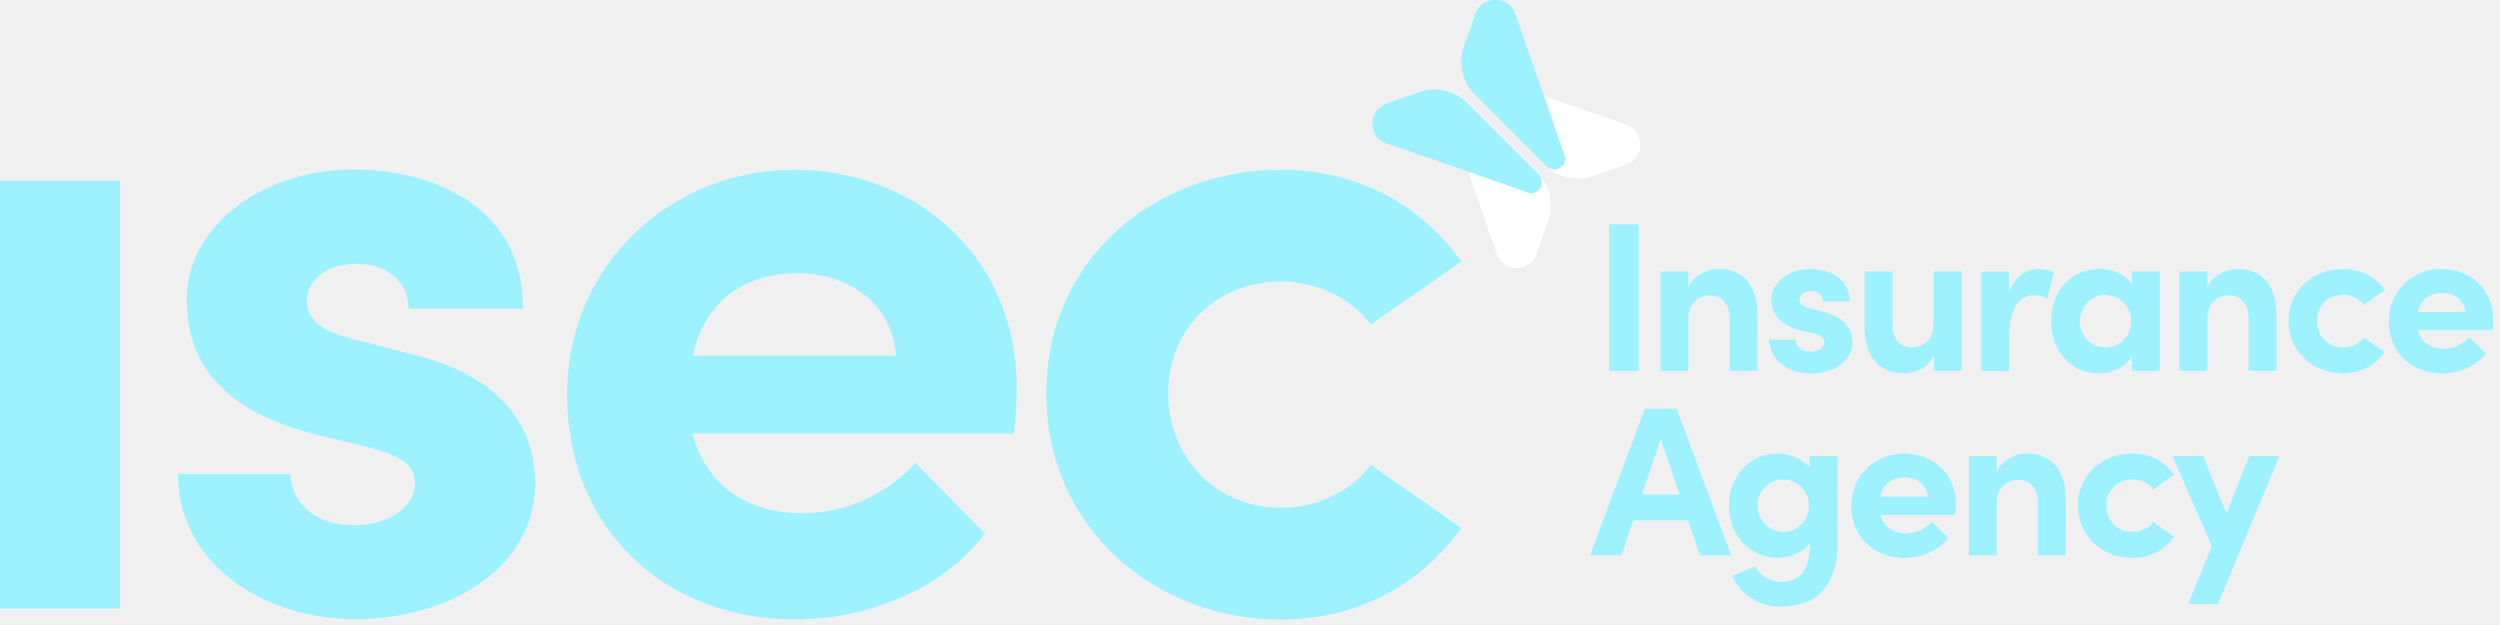
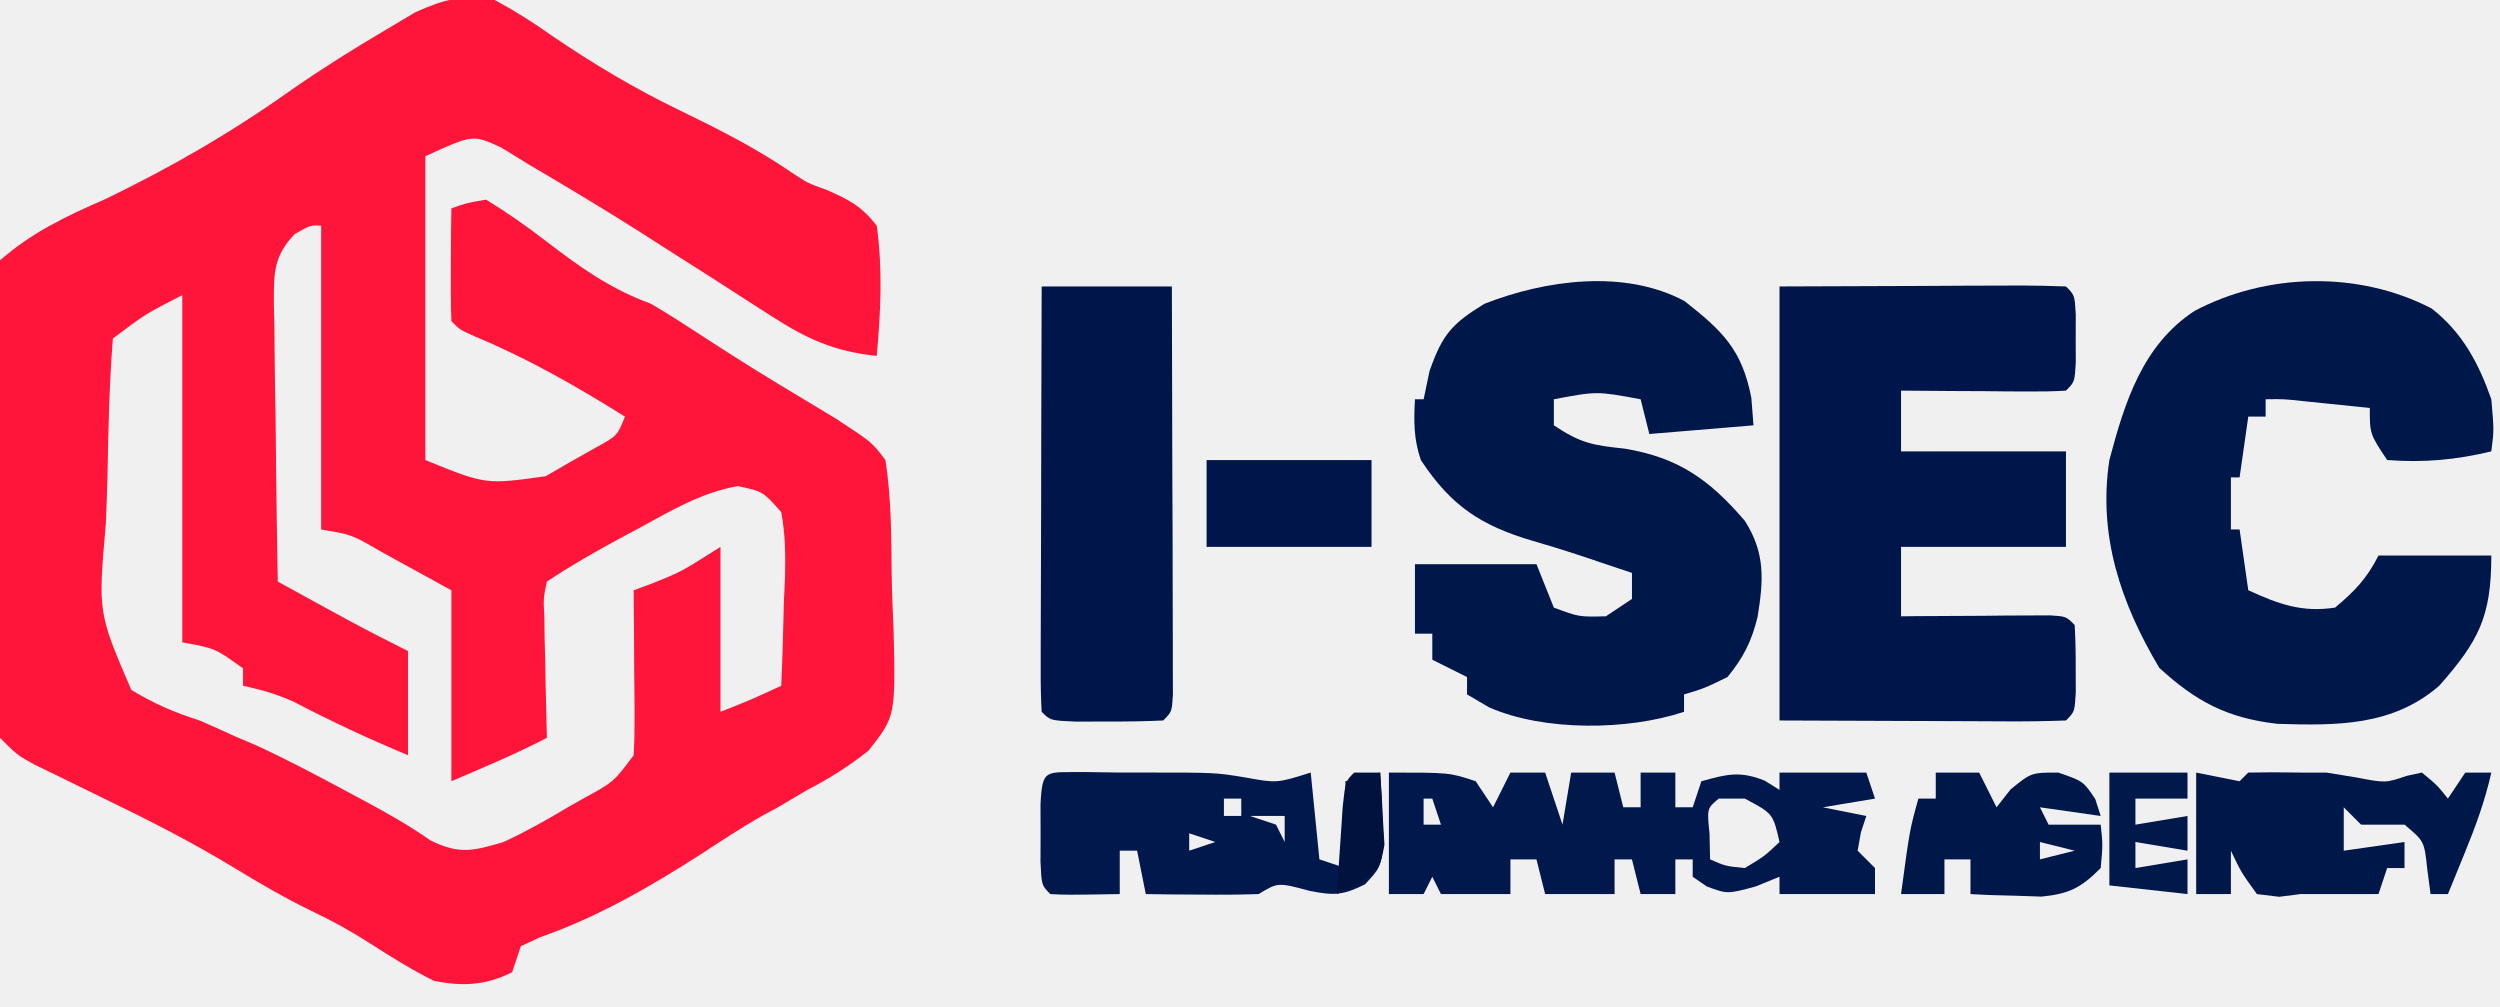
- <svg xmlns="http://www.w3.org/2000/svg" width="176" height="44" viewBox="0 0 176 44" fill="none">
-   <g clip-path="url(#clip0_124_428)">
-     <path d="M113.28 26.11V15.79H115.36V26.11H113.28Z" fill="#9EF2FF" />
-     <path d="M123.72 22.27V26.11H121.76V22.38C121.76 21.29 121.1 20.79 120.43 20.79C119.76 20.79 118.86 21.16 118.86 22.44V26.11H116.9V19.11H118.86V20.25C119.19 19.34 120.28 18.93 120.96 18.93C122.79 18.93 123.75 20.17 123.73 22.27H123.72Z" fill="#9EF2FF" />
-     <path d="M124.57 23.91H126.41C126.41 24.31 126.75 24.75 127.44 24.75C128.01 24.75 128.44 24.47 128.44 24.06C128.44 23.76 128.2 23.61 127.68 23.48L126.75 23.26C124.95 22.78 124.71 21.78 124.71 21.04C124.71 19.96 125.83 18.94 127.45 18.94C128.72 18.94 130.22 19.55 130.21 21.22H128.34C128.34 20.74 127.95 20.49 127.49 20.49C127.03 20.49 126.68 20.74 126.68 21.1C126.68 21.43 126.98 21.59 127.37 21.7L128.52 22C130.2 22.45 130.41 23.5 130.41 24.07C130.41 25.54 128.91 26.3 127.47 26.3C126.03 26.3 124.58 25.46 124.56 23.92L124.57 23.91Z" fill="#9EF2FF" />
-     <path d="M136.14 19.11H138.1V26.11H136.14V24.97C135.84 25.88 134.73 26.29 134.04 26.29C132.21 26.29 131.25 25.06 131.27 22.96V19.11H133.23V22.86C133.23 23.95 133.89 24.46 134.56 24.46C135.23 24.46 136.13 24.07 136.13 22.81V19.11H136.14Z" fill="#9EF2FF" />
-     <path d="M144.59 19.16L144.14 21.03C143.72 20.81 143.38 20.78 143.14 20.78C142.14 20.78 141.45 21.72 141.45 23.72V26.12H139.49V19.12H141.44V20.62C141.83 19.45 142.62 18.94 143.49 18.94C143.87 18.94 144.28 19 144.6 19.16H144.59Z" fill="#9EF2FF" />
-     <path d="M150.09 19.11H152.05V26.11H150.09V25.11C149.63 25.83 148.73 26.29 147.78 26.29C145.85 26.29 144.41 24.79 144.41 22.62C144.41 20.45 145.82 18.93 147.83 18.93C148.73 18.93 149.63 19.32 150.09 20.04V19.11ZM150.03 22.62C150.03 21.56 149.18 20.76 148.2 20.76C147.22 20.76 146.42 21.6 146.42 22.62C146.42 23.64 147.18 24.46 148.22 24.46C149.26 24.46 150.03 23.62 150.03 22.62Z" fill="#9EF2FF" />
-     <path d="M160.26 22.27V26.11H158.3V22.38C158.3 21.29 157.64 20.79 156.97 20.79C156.3 20.79 155.4 21.16 155.4 22.44V26.11H153.44V19.11H155.4V20.25C155.73 19.34 156.82 18.93 157.5 18.93C159.33 18.93 160.29 20.17 160.27 22.27H160.26Z" fill="#9EF2FF" />
-     <path d="M161.11 22.59C161.11 20.37 162.91 18.93 164.95 18.93C166.22 18.93 167.24 19.51 167.9 20.43L166.42 21.46C166.11 21.03 165.52 20.76 164.97 20.76C163.86 20.76 163.11 21.57 163.11 22.59C163.11 23.61 163.86 24.46 164.97 24.46C165.52 24.46 166.11 24.19 166.42 23.76L167.9 24.79C167.24 25.7 166.22 26.29 164.95 26.29C162.91 26.29 161.11 24.81 161.11 22.59Z" fill="#9EF2FF" />
-     <path d="M175.48 23.25H170.22C170.43 24.07 171.09 24.55 172.02 24.55C172.74 24.55 173.43 24.22 173.86 23.73L175 24.88C174.34 25.76 173.13 26.29 171.9 26.29C169.74 26.29 168.17 24.78 168.17 22.62C168.17 20.46 169.89 18.93 171.89 18.93C173.89 18.93 175.53 20.35 175.53 22.5C175.53 22.69 175.52 22.93 175.49 23.25H175.48ZM173.55 21.97C173.49 21.15 172.82 20.62 171.93 20.62C171.12 20.62 170.43 21.02 170.22 21.97H173.55Z" fill="#9EF2FF" />
-     <path d="M119.69 39.1L118.85 36.63H114.98L114.16 39.1H111.94L115.79 28.78H118.04L121.88 39.1H119.69ZM115.6 34.81H118.24L116.92 30.9L115.6 34.81Z" fill="#9EF2FF" />
-     <path d="M127.41 32.1H129.37V38.23C129.37 41.29 127.83 42.71 125.35 42.71C123.85 42.71 122.55 41.87 121.95 40.57L123.58 39.87C123.88 40.51 124.6 40.96 125.35 40.96C126.61 40.96 127.4 40.26 127.4 38.44V38.25C126.89 38.94 125.93 39.28 125.15 39.28C123.35 39.28 121.72 37.84 121.72 35.59C121.72 33.34 123.35 31.92 125.15 31.92C125.94 31.92 126.89 32.25 127.4 32.94V32.1H127.41ZM127.35 35.59C127.35 34.51 126.45 33.75 125.54 33.75C124.55 33.75 123.73 34.56 123.73 35.59C123.73 36.62 124.55 37.45 125.54 37.45C126.53 37.45 127.35 36.66 127.35 35.59Z" fill="#9EF2FF" />
-     <path d="M137.64 36.24H132.38C132.59 37.06 133.25 37.54 134.18 37.54C134.9 37.54 135.59 37.21 136.02 36.72L137.16 37.87C136.5 38.75 135.29 39.28 134.06 39.28C131.9 39.28 130.33 37.77 130.33 35.61C130.33 33.45 132.05 31.92 134.05 31.92C136.05 31.92 137.69 33.34 137.69 35.49C137.69 35.68 137.67 35.92 137.65 36.24H137.64ZM135.7 34.96C135.64 34.14 134.97 33.61 134.08 33.61C133.27 33.61 132.58 34.01 132.37 34.96H135.7Z" fill="#9EF2FF" />
-     <path d="M145.43 35.26V39.1H143.47V35.37C143.47 34.28 142.81 33.78 142.14 33.78C141.47 33.78 140.57 34.15 140.57 35.43V39.1H138.61V32.1H140.57V33.24C140.9 32.33 141.99 31.92 142.67 31.92C144.5 31.92 145.46 33.16 145.44 35.26H145.43Z" fill="#9EF2FF" />
-     <path d="M146.28 35.58C146.28 33.36 148.08 31.92 150.12 31.92C151.39 31.92 152.41 32.5 153.07 33.42L151.59 34.45C151.28 34.02 150.69 33.75 150.14 33.75C149.03 33.75 148.28 34.56 148.28 35.58C148.28 36.6 149.03 37.45 150.14 37.45C150.69 37.45 151.28 37.18 151.59 36.75L153.07 37.78C152.41 38.69 151.39 39.28 150.12 39.28C148.08 39.28 146.28 37.8 146.28 35.58Z" fill="#9EF2FF" />
-     <path d="M158.36 32.1H160.47L156.15 42.53H154.05L155.71 38.44L152.94 32.1H155.1L156.75 36.15L158.35 32.1H158.36Z" fill="#9EF2FF" />
-     <path d="M0 42.84V12.72H8.45V42.84H0Z" fill="#9EF2FF" />
-     <path d="M12.51 33.36H20.44C20.44 35.1 21.92 36.97 24.89 36.97C27.34 36.97 29.21 35.74 29.21 34C29.21 32.71 28.18 32.07 25.92 31.48L21.92 30.51C14.18 28.45 13.15 24.13 13.15 20.96C13.15 16.32 17.99 11.93 24.95 11.93C30.43 11.93 36.88 14.57 36.82 21.73H28.76C28.76 19.67 27.08 18.57 25.08 18.57C23.08 18.57 21.6 19.67 21.6 21.21C21.6 22.63 22.89 23.34 24.57 23.79L29.54 25.08C36.76 27.01 37.67 31.53 37.67 33.98C37.67 40.3 31.22 43.59 25.03 43.59C18.84 43.59 12.58 39.98 12.52 33.34L12.51 33.36Z" fill="#9EF2FF" />
-     <path d="M71.4 30.52H48.76C49.66 34.07 52.5 36.13 56.5 36.13C59.6 36.13 62.56 34.71 64.43 32.58L69.33 37.55C66.49 41.36 61.27 43.61 55.98 43.61C46.69 43.61 39.92 37.1 39.92 27.81C39.92 18.52 47.34 11.95 55.91 11.95C64.48 11.95 71.58 18.08 71.58 27.3C71.58 28.14 71.52 29.17 71.39 30.52H71.4ZM63.08 25.04C62.82 21.49 59.92 19.24 56.12 19.24C52.64 19.24 49.67 20.98 48.77 25.04H63.09H63.08Z" fill="#9EF2FF" />
-     <path d="M73.66 27.69C73.66 18.15 81.4 11.95 90.17 11.95C95.65 11.95 100.04 14.46 102.88 18.4L96.5 22.85C95.15 20.98 92.63 19.82 90.24 19.82C85.47 19.82 82.24 23.3 82.24 27.69C82.24 32.08 85.46 35.75 90.24 35.75C92.63 35.75 95.14 34.59 96.5 32.72L102.88 37.17C100.04 41.1 95.66 43.62 90.17 43.62C81.4 43.62 73.66 37.24 73.66 27.69Z" fill="#9EF2FF" />
-     <path d="M103.52 6.83L103.61 6.92C103.56 6.87 103.5 6.81 103.45 6.75C103.47 6.78 103.49 6.81 103.52 6.83Z" fill="#9EF2FF" />
-     <path d="M108.98 11.79C109.86 12.55 111.08 12.78 112.19 12.39L114.47 11.59C115.81 11.12 115.81 9.22 114.47 8.76L108.71 6.77L110.23 11.15C110.23 11.81 109.49 12.16 108.99 11.79H108.98Z" fill="white" />
-     <path d="M103.19 7.16C103.19 7.16 103.14 7.11 103.11 7.09C103.17 7.14 103.22 7.19 103.28 7.25L103.19 7.16Z" fill="#9EF2FF" />
-     <path d="M107.75 13.61L103.37 12.09L105.36 17.85C105.83 19.19 107.72 19.2 108.19 17.85L108.99 15.57C109.38 14.46 109.14 13.24 108.39 12.36C108.76 12.86 108.41 13.6 107.75 13.6V13.61Z" fill="white" />
-     <path d="M108.31 12.27L108.22 12.18C108.27 12.23 108.33 12.29 108.38 12.35C108.36 12.32 108.34 12.29 108.31 12.27Z" fill="#9EF2FF" />
-     <path d="M97.61 10.1L103.37 12.09L107.75 13.61C108.41 13.61 108.76 12.87 108.39 12.37C108.34 12.31 108.29 12.26 108.23 12.2L107.12 11.09L104.39 8.36L103.28 7.25C103.23 7.2 103.17 7.14 103.11 7.09C102.23 6.33 101.01 6.1 99.9 6.49L97.62 7.29C96.28 7.76 96.28 9.66 97.62 10.12L97.61 10.1Z" fill="#9EF2FF" />
-     <path d="M108.55 11.86L108.64 11.95C108.64 11.95 108.69 12 108.72 12.02C108.66 11.97 108.61 11.92 108.55 11.86Z" fill="#9EF2FF" />
-     <path d="M108.96 11.77C109.46 12.14 110.2 11.79 110.2 11.13L108.68 6.75L106.69 0.99C106.22 -0.35 104.33 -0.36 103.86 0.99L103.06 3.27C102.67 4.38 102.91 5.6 103.66 6.48C103.71 6.54 103.76 6.59 103.82 6.65L104.93 7.76L107.66 10.49L108.77 11.6C108.82 11.65 108.88 11.71 108.94 11.76L108.96 11.77Z" fill="#9EF2FF" />
-   </g>
-   <defs>
-     <clipPath id="clip0_124_428">
-       <rect width="175.52" height="43.62" fill="white" />
-     </clipPath>
-   </defs>
+ <svg xmlns="http://www.w3.org/2000/svg" version="1.1" width="288" height="116">
+   <path d="M0 0 C2.33 1.27 4.35 2.53 6.5 4.06 C11.31 7.34 16.13 10.22 21.38 12.75 C25.82 14.9 30.1 17.07 34.18 19.86 C36.01 21.08 36.01 21.08 38.26 21.89 C40.85 23.03 42.25 23.75 44 26 C44.7 31.09 44.46 35.9 44 41 C39.09 40.49 35.95 39.04 31.81 36.38 C31.25 36.02 30.69 35.66 30.11 35.29 C28.4 34.2 26.7 33.1 25 32 C23.1 30.79 21.21 29.58 19.31 28.38 C18.43 27.81 17.54 27.25 16.63 26.66 C12.47 24.03 8.25 21.49 4 19 C2.93 18.34 1.85 17.68 0.75 17 C-2.53 15.49 -2.53 15.49 -8 18 C-8 29.55 -8 41.1 -8 53 C-1.04 55.83 -1.04 55.83 5.86 54.86 C7.29 54.03 7.29 54.03 8.75 53.19 C9.71 52.64 10.68 52.1 11.67 51.54 C14.1 50.21 14.1 50.21 15 48 C9.39 44.49 3.83 41.31 -2.29 38.76 C-4 38 -4 38 -5 37 C-5.07 34.81 -5.08 32.62 -5.06 30.44 C-5.05 29.24 -5.04 28.04 -5.04 26.81 C-5.02 25.88 -5.01 24.95 -5 24 C-3.2 23.37 -3.2 23.37 -1 23 C1.47 24.52 3.66 26.04 5.94 27.81 C9.87 30.82 13.31 33.28 18 35 C19.69 36 21.36 37.05 23 38.12 C26.14 40.17 29.29 42.19 32.5 44.13 C33.08 44.49 33.67 44.84 34.27 45.2 C35.93 46.21 37.59 47.2 39.25 48.2 C43.46 50.95 43.46 50.95 45 53 C45.68 57.34 45.68 61.7 45.72 66.09 C45.75 68.23 45.84 70.37 45.94 72.51 C46.17 82.51 46.17 82.51 43.06 86.47 C40.78 88.27 38.58 89.67 36 91 C34.33 91.99 34.33 91.99 32.62 93 C31.79 93.45 31.79 93.45 30.93 93.91 C28.45 95.31 26.08 96.88 23.69 98.44 C17.85 102.18 11.84 105.66 5.27 107.95 C4.52 108.3 3.77 108.64 3 109 C2.51 110.48 2.51 110.48 2 112 C-1.05 113.53 -3.71 113.65 -7 113 C-9.63 111.69 -12.05 110.17 -14.53 108.58 C-16.65 107.22 -18.73 106.08 -21 105 C-24.07 103.51 -26.96 101.84 -29.88 100.06 C-34.78 97.07 -39.83 94.5 -45 92 C-46.84 91.11 -48.67 90.21 -50.5 89.31 C-51.31 88.92 -52.13 88.52 -52.97 88.11 C-55 87 -55 87 -57 85 C-57.32 82.72 -57.32 82.72 -57.42 79.84 C-57.46 78.76 -57.49 77.68 -57.53 76.57 C-57.65 71.62 -57.75 66.68 -57.81 61.74 C-57.85 59.13 -57.92 56.52 -58.02 53.92 C-58.15 50.16 -58.2 46.41 -58.24 42.64 C-58.3 41.48 -58.35 40.32 -58.41 39.13 C-58.39 35.7 -58.24 33.2 -57 30 C-53.36 26.8 -49.43 24.92 -45 23 C-37.29 19.29 -30.37 15.28 -23.38 10.32 C-19.86 7.87 -16.25 5.61 -12.56 3.44 C-11.45 2.78 -10.34 2.11 -9.19 1.43 C-5.66 -0.15 -3.81 -0.6 0 0 Z M-23.04 26.96 C-25.57 29.59 -25.45 31.59 -25.45 35.13 C-25.43 35.95 -25.41 36.77 -25.39 37.61 C-25.38 38.44 -25.38 39.28 -25.37 40.15 C-25.35 42.83 -25.3 45.51 -25.25 48.19 C-25.23 50 -25.21 51.82 -25.2 53.64 C-25.15 58.09 -25.08 62.55 -25 67 C-23.25 67.96 -21.5 68.92 -19.75 69.88 C-18.78 70.41 -17.8 70.94 -16.8 71.49 C-14.55 72.7 -12.28 73.86 -10 75 C-10 78.96 -10 82.92 -10 87 C-14.48 85.13 -18.81 83.12 -23.11 80.87 C-25.05 79.98 -26.91 79.45 -29 79 C-29 78.34 -29 77.68 -29 77 C-32.22 74.68 -32.22 74.68 -36 74 C-36 60.8 -36 47.6 -36 34 C-40.25 36.17 -40.25 36.17 -44 39 C-44.41 44.32 -44.53 49.64 -44.62 54.98 C-44.67 56.78 -44.73 58.57 -44.81 60.37 C-45.71 70.58 -45.71 70.58 -41.87 79.48 C-39.27 81.06 -36.9 82.08 -34 83 C-32.6 83.61 -31.2 84.24 -29.81 84.88 C-29.09 85.18 -28.37 85.49 -27.63 85.8 C-24.09 87.41 -20.68 89.23 -17.25 91.06 C-16.61 91.4 -15.97 91.74 -15.32 92.1 C-12.59 93.56 -9.96 95.03 -7.42 96.81 C-4.1 98.44 -2.53 98.05 1 97 C3.53 95.84 5.92 94.49 8.31 93.06 C8.94 92.7 9.58 92.34 10.23 91.97 C13.7 90.08 13.7 90.08 16 87 C16.08 85.55 16.11 84.1 16.1 82.65 C16.09 81.8 16.09 80.95 16.09 80.07 C16.08 79.18 16.07 78.29 16.06 77.38 C16.06 76.48 16.05 75.58 16.05 74.66 C16.04 72.44 16.02 70.22 16 68 C16.72 67.73 17.44 67.46 18.19 67.19 C21.46 65.88 21.46 65.88 26 63 C26 69.27 26 75.54 26 82 C29.54 80.6 29.54 80.6 33 79 C33.15 75.73 33.23 72.46 33.31 69.19 C33.35 68.26 33.4 67.33 33.44 66.37 C33.49 63.83 33.47 61.5 33 59 C30.9 56.62 30.9 56.62 28 56 C23.75 56.74 20.19 58.9 16.44 60.94 C15.77 61.3 15.09 61.66 14.4 62.03 C11.51 63.59 8.73 65.18 6 67 C5.59 68.93 5.59 68.93 5.71 71.13 C5.72 71.94 5.73 72.74 5.74 73.57 C5.76 74.42 5.79 75.26 5.81 76.12 C5.83 76.97 5.84 77.82 5.85 78.7 C5.89 80.8 5.94 82.9 6 85 C2.39 86.88 -1.23 88.38 -5 90 C-5 82.74 -5 75.48 -5 68 C-7.1 66.84 -9.21 65.69 -11.38 64.5 C-12.37 63.95 -12.37 63.95 -13.38 63.39 C-16.51 61.58 -16.51 61.58 -20 61 C-20 49.45 -20 37.9 -20 26 C-21.22 25.93 -21.22 25.93 -23.04 26.96 Z " fill="#FF143A" transform="translate(57,0)" />
+   <path d="M0 0 C4.37 3.44 6.6 5.57 7.69 11.12 C7.77 12.18 7.85 13.23 7.94 14.31 C3.98 14.64 0.02 14.97 -4.06 15.31 C-4.39 13.99 -4.72 12.67 -5.06 11.31 C-10.11 10.37 -10.11 10.37 -15.06 11.31 C-15.06 12.3 -15.06 13.29 -15.06 14.31 C-11.9 16.42 -10.55 16.6 -6.88 17 C-0.68 18.03 2.89 20.59 6.94 25.31 C9.32 29.03 9.1 32.16 8.41 36.38 C7.73 39.18 6.77 41.09 4.94 43.31 C2.25 44.62 2.25 44.62 -0.06 45.31 C-0.06 45.97 -0.06 46.63 -0.06 47.31 C-6.53 49.47 -16.16 49.58 -22.5 46.81 C-23.35 46.32 -24.19 45.82 -25.06 45.31 C-25.06 44.65 -25.06 43.99 -25.06 43.31 C-26.38 42.65 -27.7 41.99 -29.06 41.31 C-29.06 40.32 -29.06 39.33 -29.06 38.31 C-29.72 38.31 -30.38 38.31 -31.06 38.31 C-31.06 35.67 -31.06 33.03 -31.06 30.31 C-26.44 30.31 -21.82 30.31 -17.06 30.31 C-16.4 31.96 -15.74 33.61 -15.06 35.31 C-12.15 36.39 -12.15 36.39 -9.06 36.31 C-8.07 35.65 -7.08 34.99 -6.06 34.31 C-6.06 33.32 -6.06 32.33 -6.06 31.31 C-6.61 31.13 -7.15 30.95 -7.71 30.76 C-9.3 30.23 -10.89 29.7 -12.48 29.16 C-14.14 28.62 -15.81 28.1 -17.49 27.62 C-23.41 25.88 -26.9 23.61 -30.38 18.31 C-31.21 15.89 -31.2 13.85 -31.06 11.31 C-30.73 11.31 -30.4 11.31 -30.06 11.31 C-29.84 10.24 -29.61 9.17 -29.38 8.06 C-27.89 3.83 -26.83 2.63 -23.06 0.31 C-16.03 -2.44 -6.93 -3.71 0 0 Z " fill="#001749" transform="translate(194.0625,34.6875)" />
+   <path d="M0 0 C5.42 -0.02 10.85 -0.04 16.44 -0.06 C18.15 -0.07 19.86 -0.08 21.63 -0.09 C22.98 -0.09 24.33 -0.1 25.68 -0.1 C26.39 -0.1 27.1 -0.11 27.83 -0.11 C29.55 -0.11 31.28 -0.06 33 0 C34 1 34 1 34.13 3.25 C34.13 4.16 34.13 5.06 34.12 6 C34.13 7.36 34.13 7.36 34.13 8.75 C34 11 34 11 33 12 C31.58 12.09 30.16 12.11 28.75 12.1 C27.89 12.09 27.04 12.09 26.16 12.09 C25.26 12.08 24.36 12.07 23.44 12.06 C22.54 12.06 21.63 12.05 20.71 12.05 C18.47 12.04 16.24 12.02 14 12 C14 14.31 14 16.62 14 19 C20.27 19 26.54 19 33 19 C33 22.63 33 26.26 33 30 C26.73 30 20.46 30 14 30 C14 32.64 14 35.28 14 38 C14.86 37.99 14.86 37.99 15.73 37.98 C18.3 37.96 20.87 37.95 23.44 37.94 C24.34 37.93 25.23 37.92 26.16 37.91 C27.01 37.91 27.87 37.91 28.75 37.9 C29.54 37.9 30.33 37.89 31.14 37.89 C33 38 33 38 34 39 C34.1 40.66 34.13 42.33 34.12 44 C34.13 45.36 34.13 45.36 34.13 46.75 C34 49 34 49 33 50 C30.55 50.09 28.13 50.12 25.68 50.1 C25.04 50.1 24.39 50.1 23.72 50.09 C21.29 50.09 18.87 50.08 16.44 50.06 C8.3 50.03 8.3 50.03 0 50 C0 33.5 0 17 0 0 Z " fill="#00164A" transform="translate(205,33)" />
+   <path d="M0 0 C3.54 2.76 5.41 6.29 6.88 10.46 C7.19 14.03 7.19 14.03 6.88 16.46 C2.82 17.45 -0.95 17.78 -5.12 17.46 C-7.12 14.46 -7.12 14.46 -7.12 11.46 C-8.75 11.3 -10.37 11.13 -12 10.96 C-13.35 10.83 -13.35 10.83 -14.74 10.68 C-17.05 10.43 -17.05 10.43 -19.12 10.46 C-19.12 11.12 -19.12 11.78 -19.12 12.46 C-19.78 12.46 -20.44 12.46 -21.12 12.46 C-21.45 14.77 -21.78 17.08 -22.12 19.46 C-22.45 19.46 -22.78 19.46 -23.12 19.46 C-23.12 21.44 -23.12 23.42 -23.12 25.46 C-22.79 25.46 -22.46 25.46 -22.12 25.46 C-21.79 27.77 -21.46 30.08 -21.12 32.46 C-17.65 34.05 -14.94 35.05 -11.12 34.46 C-8.88 32.59 -7.43 31.08 -6.12 28.46 C-1.83 28.46 2.46 28.46 6.88 28.46 C6.88 35.52 5.42 38.31 0.88 43.46 C-4.5 48.13 -10.93 48.06 -17.77 47.85 C-23.54 47.19 -27.15 45.28 -31.37 41.4 C-35.8 33.97 -38.45 26.14 -37.12 17.46 C-35.36 10.81 -33.3 4.21 -27.32 0.29 C-19 -4.12 -8.42 -4.36 0 0 Z " fill="#00174A" transform="translate(280.1211,35.53516)" />
+   <path d="M0 0 C4.95 0 9.9 0 15 0 C15.02 6.96 15.04 13.92 15.05 20.88 C15.06 23.25 15.07 25.62 15.08 27.99 C15.09 31.39 15.09 34.79 15.1 38.18 C15.1 39.25 15.11 40.32 15.11 41.42 C15.11 42.4 15.11 43.38 15.11 44.39 C15.12 45.26 15.12 46.12 15.12 47.02 C15 49 15 49 14 50 C11.84 50.1 9.67 50.13 7.5 50.12 C6.31 50.13 5.13 50.13 3.91 50.13 C1 50 1 50 0 49 C-0.09 47.47 -0.12 45.93 -0.11 44.39 C-0.11 43.41 -0.11 42.43 -0.11 41.42 C-0.11 40.35 -0.1 39.28 -0.1 38.18 C-0.1 37.1 -0.09 36.01 -0.09 34.89 C-0.09 31.41 -0.08 27.92 -0.06 24.44 C-0.06 22.08 -0.05 19.73 -0.05 17.37 C-0.04 11.58 -0.02 5.79 0 0 Z " fill="#00164A" transform="translate(120,33)" />
+   <path d="M0 0 C7 0 7 0 10 1 C10.66 1.99 11.32 2.98 12 4 C12.66 2.68 13.32 1.36 14 0 C15.32 0 16.64 0 18 0 C18.66 1.98 19.32 3.96 20 6 C20.33 4.02 20.66 2.04 21 0 C22.65 0 24.3 0 26 0 C26.33 1.32 26.66 2.64 27 4 C27.66 4 28.32 4 29 4 C29 2.68 29 1.36 29 0 C30.32 0 31.64 0 33 0 C33 1.32 33 2.64 33 4 C33.66 4 34.32 4 35 4 C35.33 3.01 35.66 2.02 36 1 C38.91 0.19 40.46 -0.22 43.31 0.94 C43.87 1.29 44.43 1.64 45 2 C45 1.34 45 0.68 45 0 C48.3 0 51.6 0 55 0 C55.5 1.48 55.5 1.48 56 3 C54.02 3.33 52.04 3.66 50 4 C52.47 4.5 52.47 4.5 55 5 C54.79 5.62 54.59 6.24 54.38 6.88 C54.19 7.93 54.19 7.93 54 9 C54.66 9.66 55.32 10.32 56 11 C56 11.99 56 12.98 56 14 C52.37 14 48.74 14 45 14 C45 13.34 45 12.68 45 12 C44.09 12.37 43.19 12.74 42.25 13.12 C39 14 39 14 36.62 13.12 C36.09 12.75 35.55 12.38 35 12 C35 11.34 35 10.68 35 10 C34.34 10 33.68 10 33 10 C33 11.32 33 12.64 33 14 C31.68 14 30.36 14 29 14 C28.67 12.68 28.34 11.36 28 10 C27.34 10 26.68 10 26 10 C26 11.32 26 12.64 26 14 C23.36 14 20.72 14 18 14 C17.67 12.68 17.34 11.36 17 10 C16.01 10 15.02 10 14 10 C14 11.32 14 12.64 14 14 C11.36 14 8.72 14 6 14 C5.67 13.34 5.34 12.68 5 12 C4.67 12.66 4.34 13.32 4 14 C2.68 14 1.36 14 0 14 C0 9.38 0 4.76 0 0 Z M4 3 C4 3.99 4 4.98 4 6 C4.66 6 5.32 6 6 6 C5.67 5.01 5.34 4.02 5 3 C4.67 3 4.34 3 4 3 Z M38 3 C36.64 4.13 36.64 4.13 36.94 7.06 C36.96 8.03 36.98 9 37 10 C38.79 10.78 38.79 10.78 41 11 C43.25 9.65 43.25 9.65 45 8 C44.25 4.72 44.25 4.72 41 3 C40.01 3 39.02 3 38 3 Z " fill="#00184B" transform="translate(160,89)" />
+   <path d="M0 0 C1.38 0.02 2.75 0.04 4.12 0.06 C5.12 0.06 6.1 0.06 7.12 0.06 C15.12 0.06 15.12 0.06 18.56 0.62 C22.23 1.29 22.23 1.29 26.12 0.06 C26.45 3.36 26.78 6.66 27.12 10.06 C28.12 10.39 29.1 10.72 30.12 11.06 C30.12 7.76 30.12 4.46 30.12 1.06 C31.44 0.73 32.76 0.4 34.12 0.06 C34.23 1.83 34.31 3.6 34.38 5.38 C34.42 6.36 34.47 7.35 34.52 8.36 C34.12 11.06 34.12 11.06 32.37 12.94 C29.81 14.22 28.76 14.24 26 13.69 C22.34 12.71 22.34 12.71 20.12 14.06 C17.92 14.13 15.71 14.15 13.5 14.12 C12.31 14.12 11.12 14.11 9.9 14.1 C8.98 14.09 8.07 14.07 7.12 14.06 C6.79 12.41 6.47 10.76 6.12 9.06 C5.47 9.06 4.81 9.06 4.12 9.06 C4.12 10.71 4.12 12.36 4.12 14.06 C-2.03 14.16 -2.03 14.16 -3.88 14.06 C-4.88 13.06 -4.88 13.06 -5.01 10.38 C-5.01 9.28 -5 8.19 -5 7.06 C-5 5.97 -5.01 4.88 -5.01 3.75 C-4.8 -0.49 -4.45 0.07 0 0 Z M16.12 3.06 C16.12 3.72 16.12 4.38 16.12 5.06 C16.78 5.06 17.44 5.06 18.12 5.06 C18.12 4.4 18.12 3.74 18.12 3.06 C17.47 3.06 16.81 3.06 16.12 3.06 Z M19.12 5.06 C20.12 5.39 21.1 5.72 22.12 6.06 C22.45 6.72 22.78 7.38 23.12 8.06 C23.12 7.07 23.12 6.08 23.12 5.06 C21.81 5.06 20.49 5.06 19.12 5.06 Z M12.12 7.06 C12.12 7.72 12.12 8.38 12.12 9.06 C13.12 8.73 14.1 8.4 15.12 8.06 C14.13 7.73 13.15 7.4 12.12 7.06 Z " fill="#00184B" transform="translate(124.875,88.9375)" />
+   <path d="M0 0 C2.47 0.5 2.47 0.5 5 1 C5.33 0.67 5.66 0.34 6 0 C8 -0.04 10 -0.04 12 0 C12.99 0 13.98 0 15 0 C16.7 0.28 16.7 0.28 18.44 0.56 C21.81 1.21 21.81 1.21 24.25 0.38 C25.12 0.19 25.12 0.19 26 0 C27.75 1.44 27.75 1.44 29 3 C29.66 2.01 30.32 1.02 31 0 C31.99 0 32.98 0 34 0 C33.28 3.23 32.19 6.19 30.94 9.25 C30.58 10.14 30.21 11.03 29.84 11.95 C29.56 12.63 29.29 13.3 29 14 C28.34 14 27.68 14 27 14 C26.88 13.05 26.75 12.1 26.62 11.12 C26.28 7.91 26.28 7.91 24 6 C23.18 6 22.35 6 21.5 6 C20.68 6 19.85 6 19 6 C18.34 5.34 17.68 4.68 17 4 C17 5.65 17 7.3 17 9 C20.46 8.5 20.46 8.5 24 8 C24 8.99 24 9.98 24 11 C23.34 11 22.68 11 22 11 C21.67 11.99 21.34 12.98 21 14 C18 14 15 14 12 14 C11.2 14.1 10.39 14.21 9.56 14.31 C8.29 14.16 8.29 14.16 7 14 C5.19 11.5 5.19 11.5 4 9 C4 10.65 4 12.3 4 14 C2.68 14 1.36 14 0 14 C0 9.38 0 4.76 0 0 Z " fill="#001749" transform="translate(253,89)" />
+   <path d="M0 0 C1.65 0 3.3 0 5 0 C5.66 1.32 6.32 2.64 7 4 C7.54 3.32 8.07 2.64 8.62 1.94 C11 0 11 0 14.12 0 C17 1 17 1 18.38 3.06 C18.58 3.7 18.79 4.34 19 5 C16.69 4.67 14.38 4.34 12 4 C12.33 4.66 12.66 5.32 13 6 C14.98 6 16.96 6 19 6 C19.25 8.31 19.25 8.31 19 11 C16.73 13.27 15.41 13.96 12.2 14.29 C11.23 14.26 10.25 14.22 9.25 14.19 C8.27 14.16 7.28 14.13 6.27 14.11 C5.52 14.07 4.77 14.04 4 14 C4 12.68 4 11.36 4 10 C3.01 10 2.02 10 1 10 C1 11.32 1 12.64 1 14 C-0.65 14 -2.3 14 -4 14 C-3 6.57 -3 6.57 -2 3 C-1.34 3 -0.68 3 0 3 C0 2.01 0 1.02 0 0 Z M12 8 C12 8.66 12 9.32 12 10 C13.32 9.67 14.64 9.34 16 9 C14.68 8.67 13.36 8.34 12 8 Z " fill="#00174A" transform="translate(223,89)" />
+   <path d="M0 0 C6.27 0 12.54 0 19 0 C19 3.3 19 6.6 19 10 C12.73 10 6.46 10 0 10 C0 6.7 0 3.4 0 0 Z " fill="#00164A" transform="translate(139,53)" />
+   <path d="M0 0 C2.97 0 5.94 0 9 0 C9 0.99 9 1.98 9 3 C7.02 3 5.04 3 3 3 C3 3.99 3 4.98 3 6 C4.98 5.67 6.96 5.34 9 5 C9 6.32 9 7.64 9 9 C6.03 8.5 6.03 8.5 3 8 C3 8.99 3 9.98 3 11 C4.98 10.67 6.96 10.34 9 10 C9 11.32 9 12.64 9 14 C6.03 13.67 3.06 13.34 0 13 C0 8.71 0 4.42 0 0 Z " fill="#00184A" transform="translate(243,89)" />
+   <path d="M0 0 C0.99 0 1.98 0 3 0 C3.14 1.77 3.23 3.54 3.31 5.31 C3.4 6.79 3.4 6.79 3.49 8.3 C3 11 3 11 0.48 12.86 C-0.34 13.23 -1.16 13.61 -2 14 C-1.86 11.85 -1.71 9.71 -1.56 7.56 C-1.48 6.37 -1.4 5.17 -1.32 3.94 C-1 1 -1 1 0 0 Z " fill="#00123D" transform="translate(156,89)" />
</svg>
